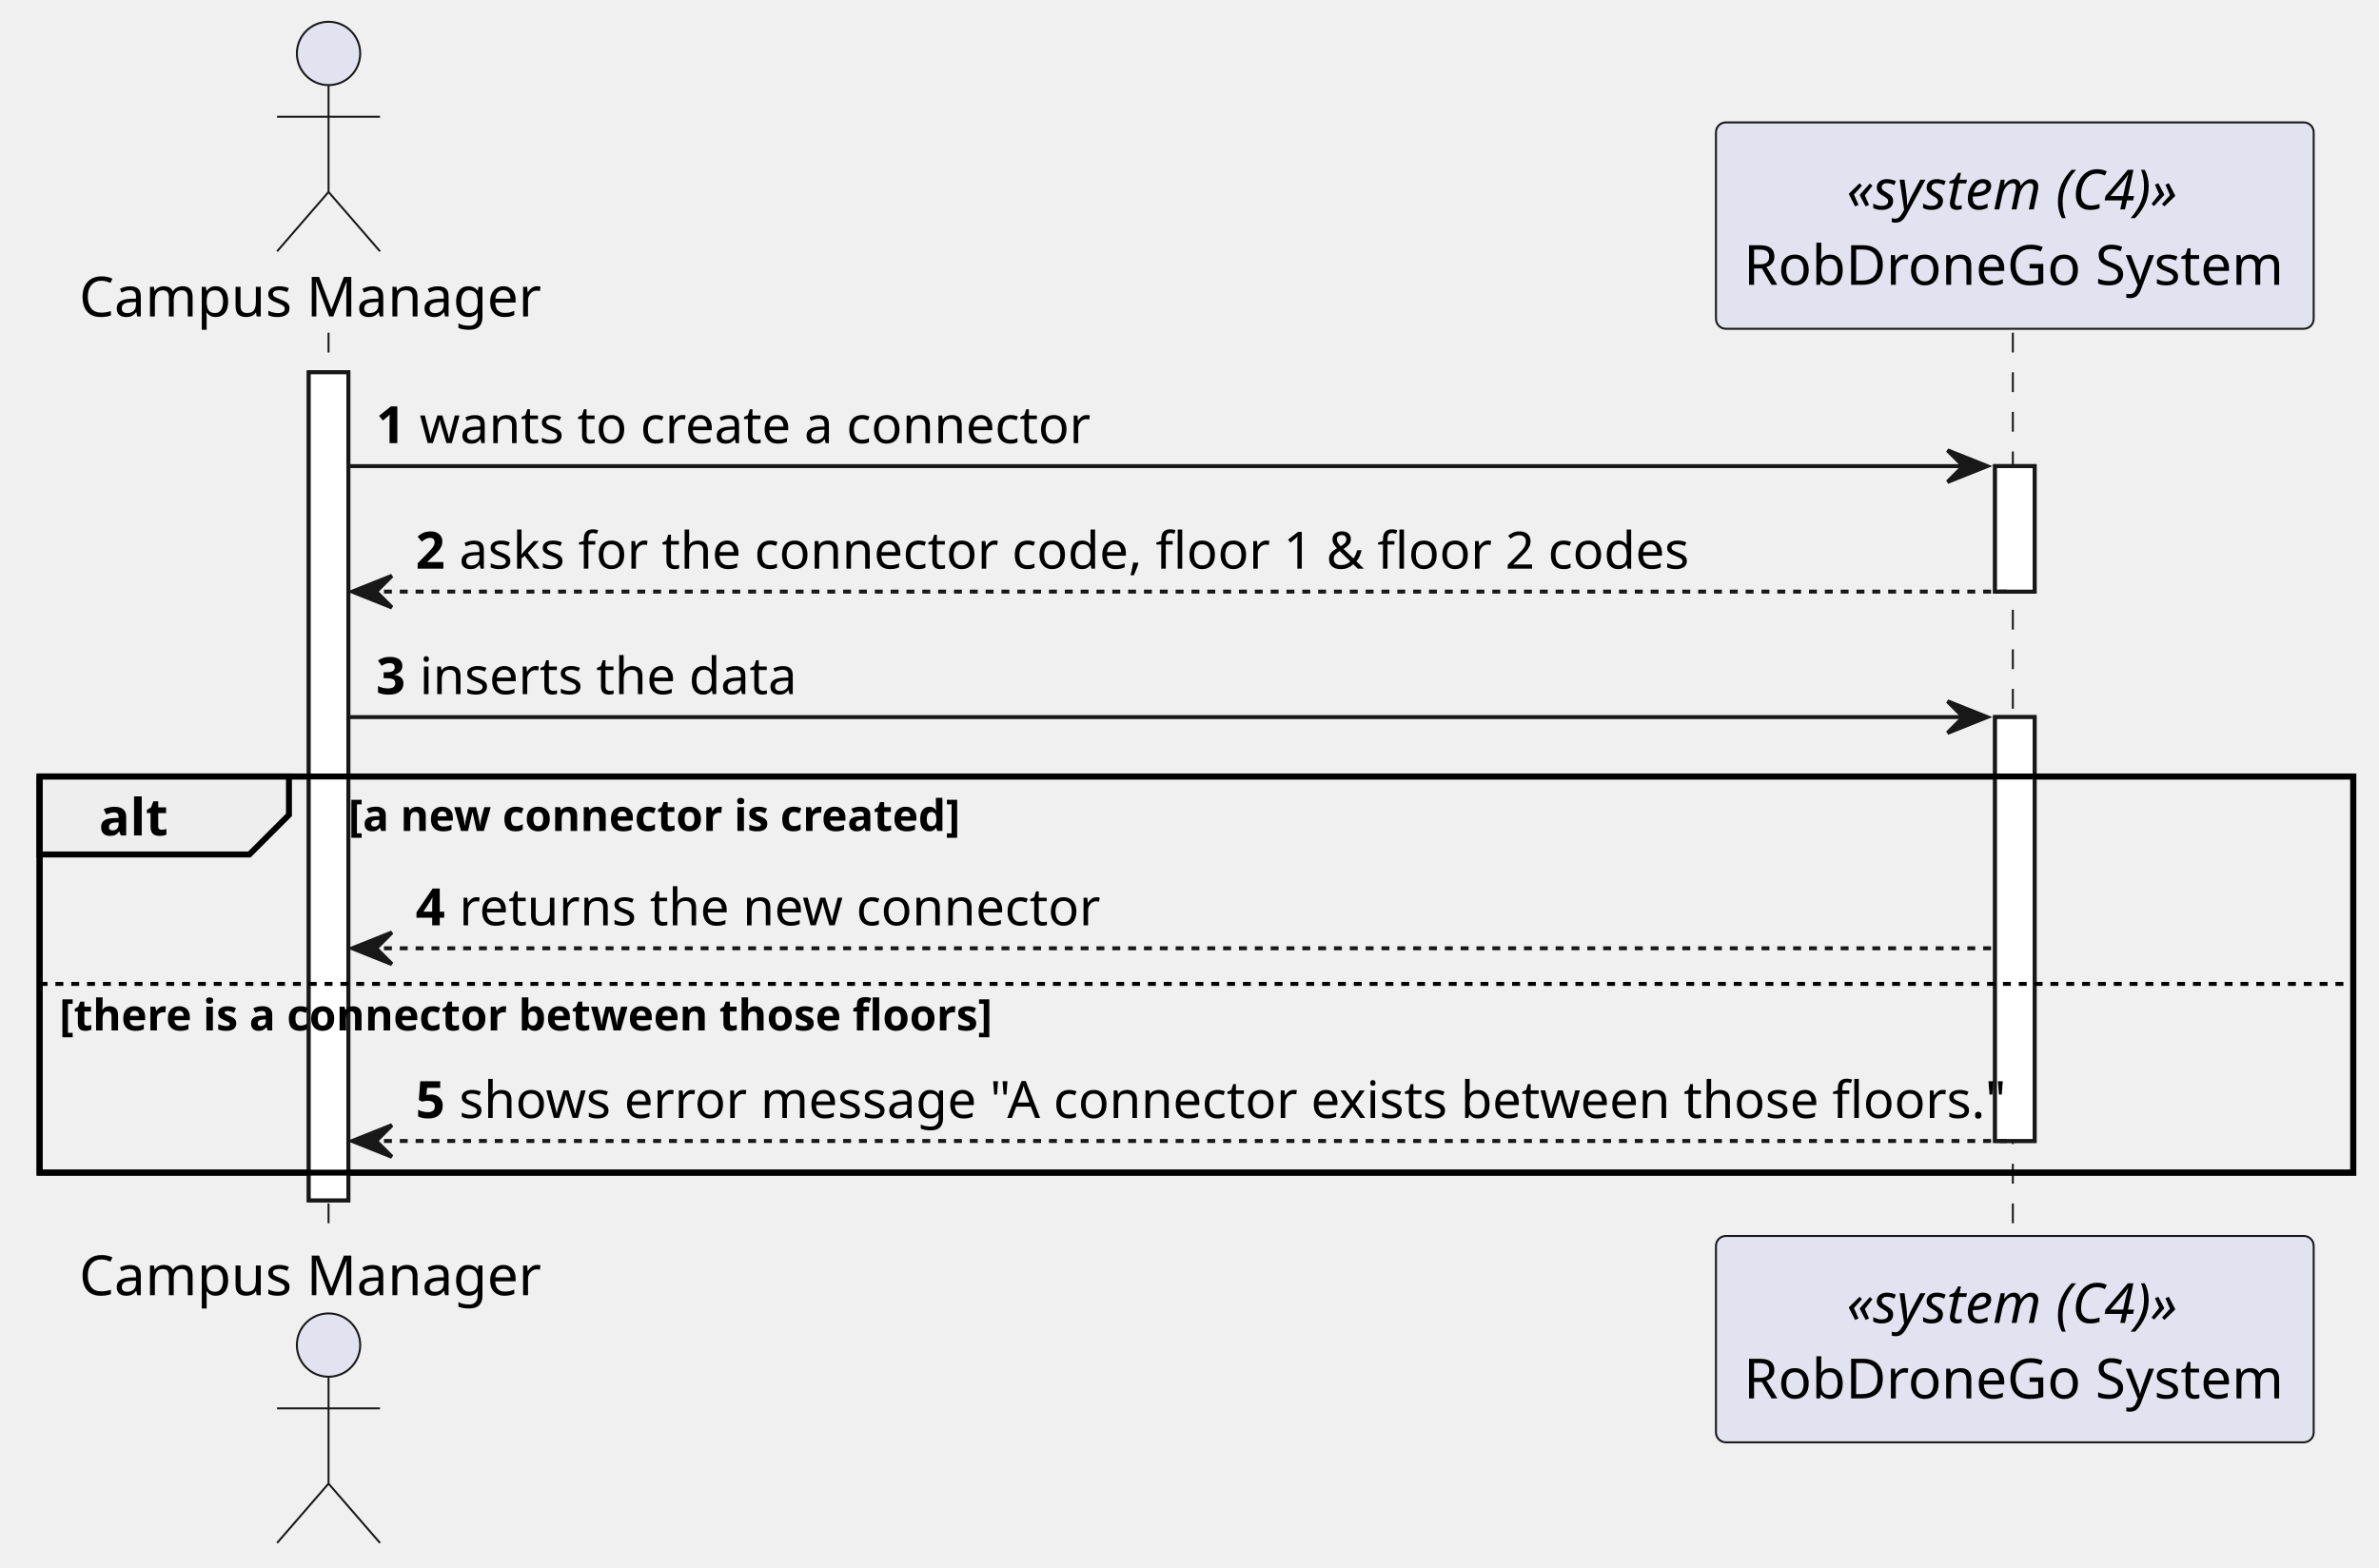
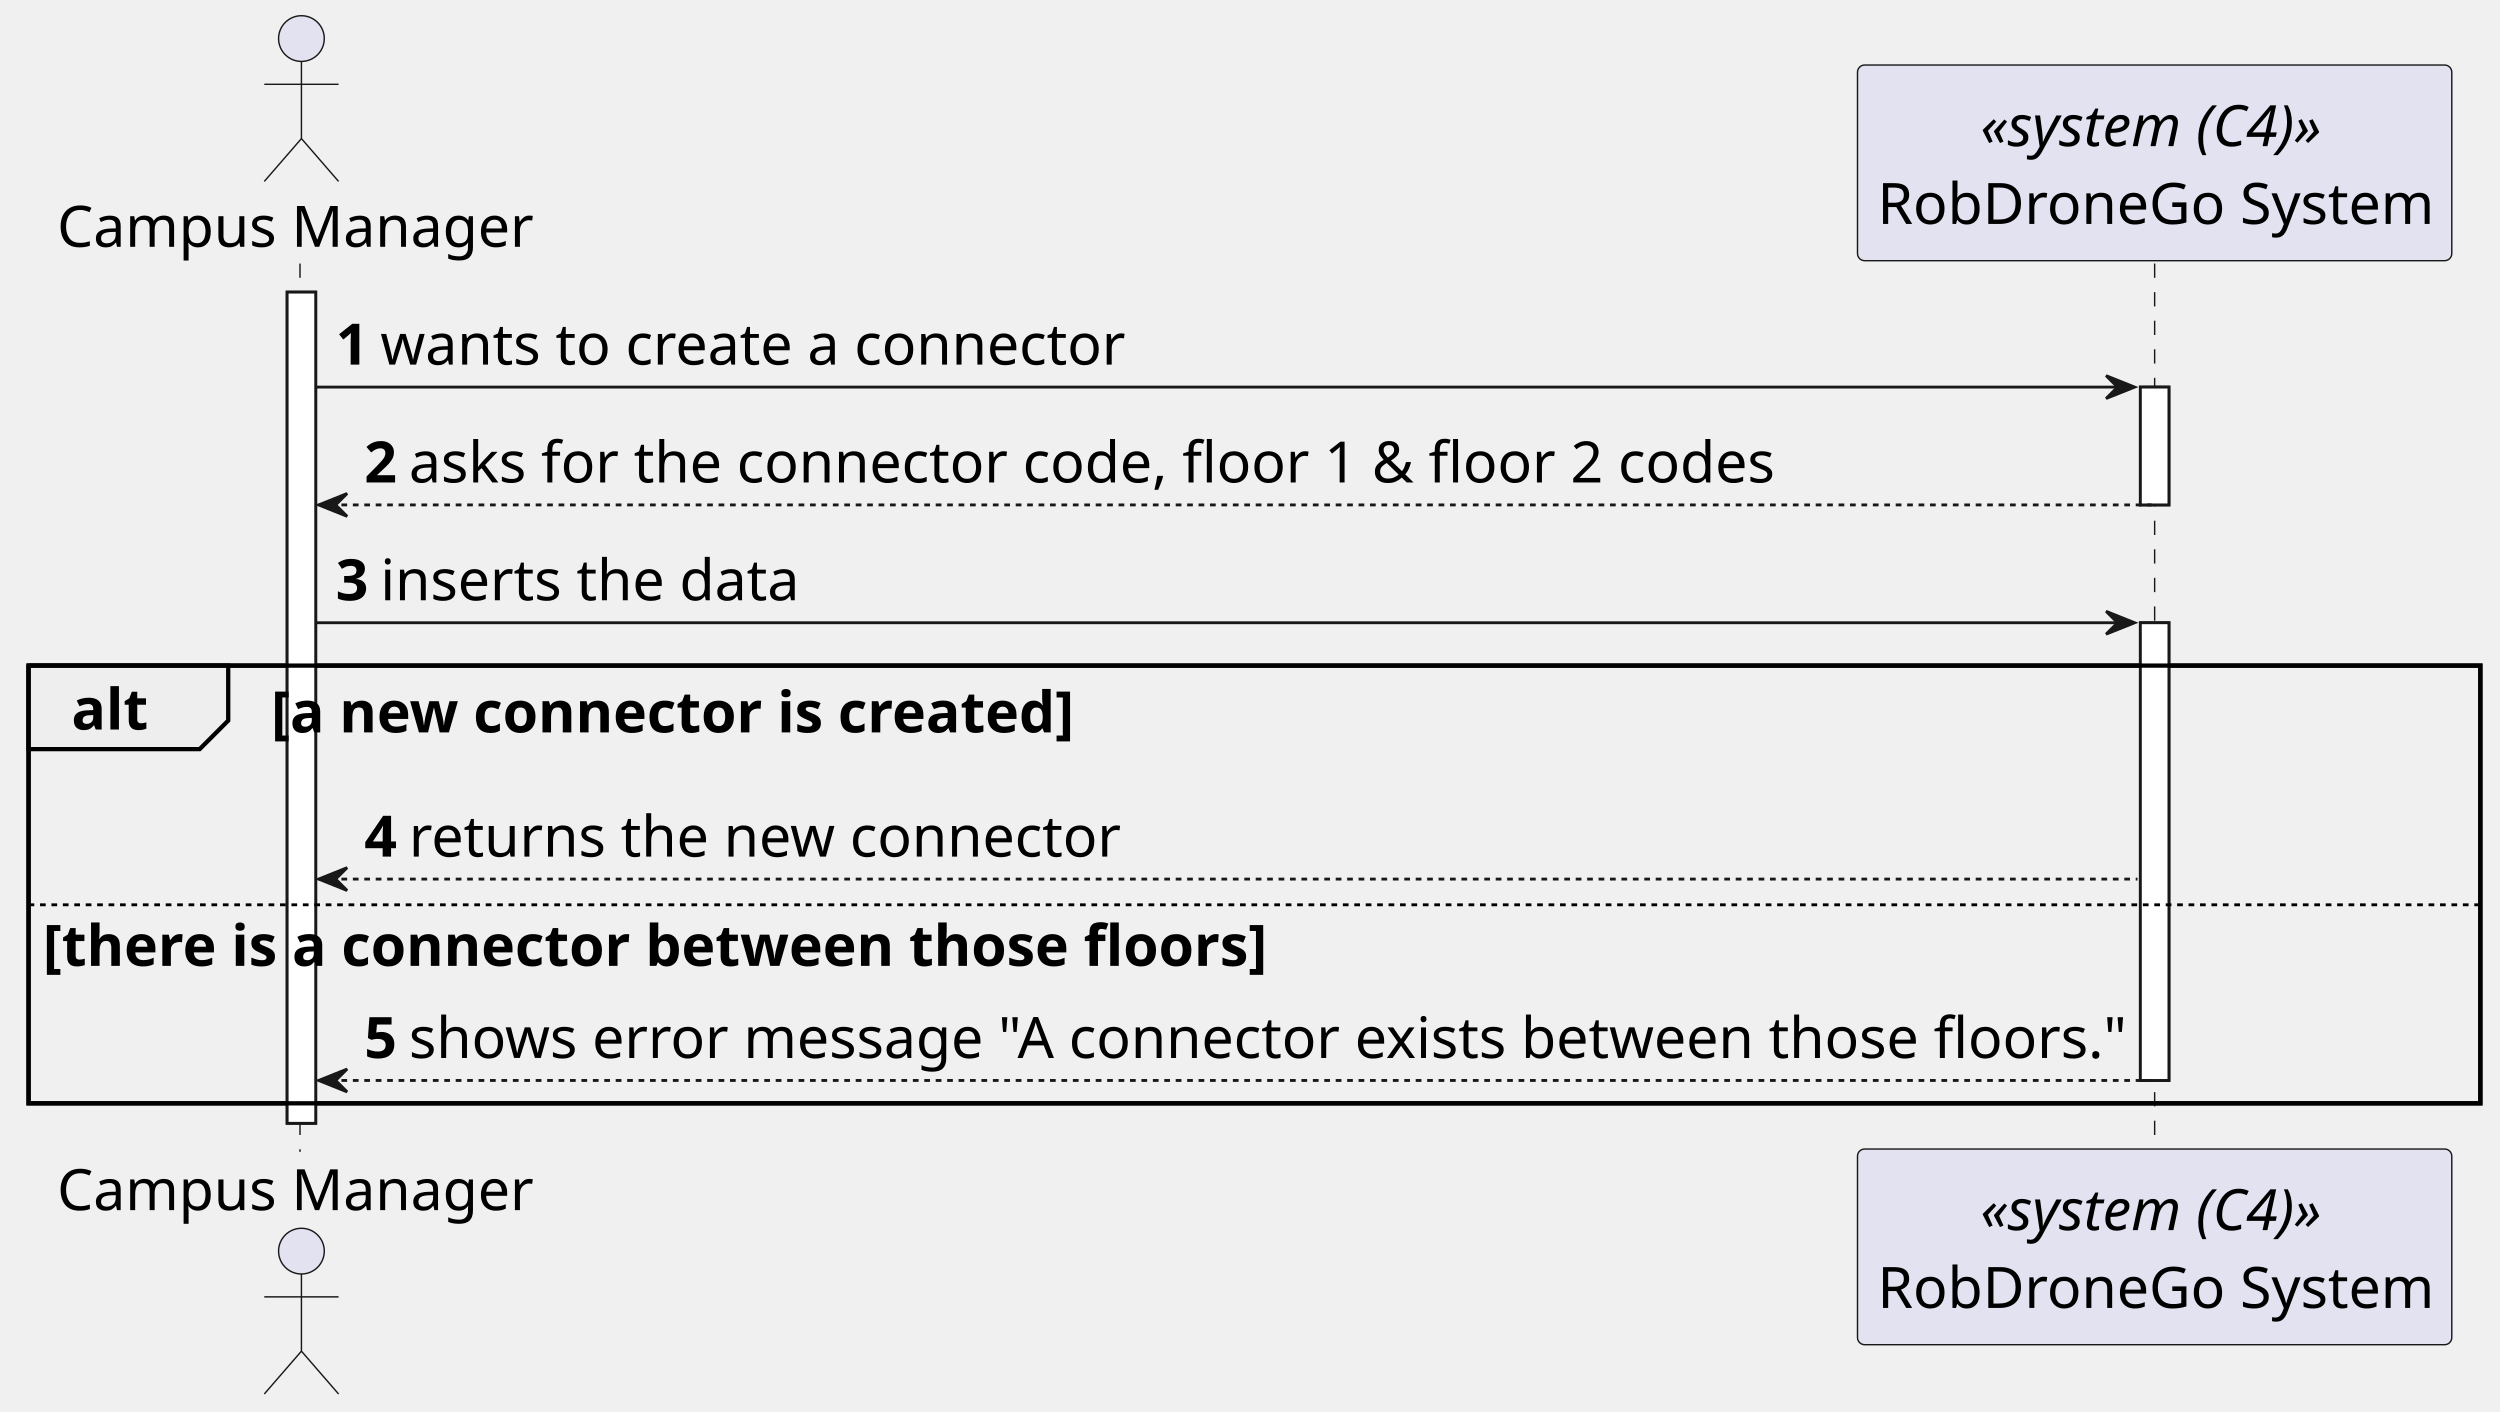
- <svg xmlns="http://www.w3.org/2000/svg" contentStyleType="text/css" height="396px" preserveAspectRatio="none" style="width:601px;height:396px;background:#FFFFFF;" version="1.1" viewBox="0 0 601 396" width="601px" zoomAndPan="magnify">
+ <svg xmlns="http://www.w3.org/2000/svg" contentStyleType="text/css" height="494px" preserveAspectRatio="none" style="width:875px;height:494px;background:#FFFFFF;" version="1.1" viewBox="0 0 875 494" width="875px" zoomAndPan="magnify">
  <defs />
  <g>
-     <rect fill="#FFFFFF" height="209.218" style="stroke:#181818;stroke-width:1.0;" width="10" x="78" y="94.068" />
-     <rect fill="#FFFFFF" height="31.706" style="stroke:#181818;stroke-width:1.0;" width="10" x="504" y="117.774" />
-     <rect fill="#FFFFFF" height="107.1" style="stroke:#181818;stroke-width:1.0;" width="10" x="504" y="181.186" />
-     <rect fill="none" height="100.1" style="stroke:#000000;stroke-width:1.5;" width="584.5" x="10" y="196.186" />
-     <line style="stroke:#181818;stroke-width:0.5;stroke-dasharray:5.0,5.0;" x1="83" x2="83" y1="84.068" y2="313.286" />
-     <line style="stroke:#181818;stroke-width:0.5;stroke-dasharray:5.0,5.0;" x1="508.5" x2="508.5" y1="84.068" y2="313.286" />
-     <text fill="#000000" font-family="sans-serif" font-size="14" lengthAdjust="spacing" textLength="120" x="20" y="79.966">Campus Manager</text>
-     <ellipse cx="83" cy="13.5" fill="#E2E2F0" rx="8" ry="8" style="stroke:#181818;stroke-width:0.5;" />
-     <path d="M83,21.5 L83,48.5 M70,29.5 L96,29.5 M83,48.5 L70,63.5 M83,48.5 L96,63.5 " fill="none" style="stroke:#181818;stroke-width:0.5;" />
-     <text fill="#000000" font-family="sans-serif" font-size="14" lengthAdjust="spacing" textLength="120" x="20" y="327.252">Campus Manager</text>
-     <ellipse cx="83" cy="339.854" fill="#E2E2F0" rx="8" ry="8" style="stroke:#181818;stroke-width:0.5;" />
-     <path d="M83,347.854 L83,374.854 M70,355.854 L96,355.854 M83,374.854 L70,389.854 M83,374.854 L96,389.854 " fill="none" style="stroke:#181818;stroke-width:0.5;" />
-     <rect fill="#E2E2F0" height="52.136" rx="2.5" ry="2.5" style="stroke:#181818;stroke-width:0.5;" width="151" x="433.5" y="30.932" />
-     <text fill="#000000" font-family="sans-serif" font-size="14" font-style="italic" lengthAdjust="spacing" textLength="85" x="466.5" y="52.898">«system (C4)»</text>
-     <text fill="#000000" font-family="sans-serif" font-size="14" lengthAdjust="spacing" textLength="137" x="440.5" y="71.966">RobDroneGo System</text>
-     <rect fill="#E2E2F0" height="52.136" rx="2.5" ry="2.5" style="stroke:#181818;stroke-width:0.5;" width="151" x="433.5" y="312.286" />
-     <text fill="#000000" font-family="sans-serif" font-size="14" font-style="italic" lengthAdjust="spacing" textLength="85" x="466.5" y="334.252">«system (C4)»</text>
-     <text fill="#000000" font-family="sans-serif" font-size="14" lengthAdjust="spacing" textLength="137" x="440.5" y="353.32">RobDroneGo System</text>
-     <rect fill="#FFFFFF" height="209.218" style="stroke:#181818;stroke-width:1.0;" width="10" x="78" y="94.068" />
-     <rect fill="#FFFFFF" height="31.706" style="stroke:#181818;stroke-width:1.0;" width="10" x="504" y="117.774" />
-     <rect fill="#FFFFFF" height="107.1" style="stroke:#181818;stroke-width:1.0;" width="10" x="504" y="181.186" />
-     <polygon fill="#181818" points="492,113.774,502,117.774,492,121.774,496,117.774" style="stroke:#181818;stroke-width:1.0;" />
-     <line style="stroke:#181818;stroke-width:1.0;" x1="88" x2="498" y1="117.774" y2="117.774" />
-     <text fill="#000000" font-family="sans-serif" font-size="13" font-weight="bold" lengthAdjust="spacing" textLength="7" x="95" y="111.965">1</text>
-     <text fill="#000000" font-family="sans-serif" font-size="13" lengthAdjust="spacing" textLength="166" x="106" y="111.965">wants to create a connector</text>
-     <polygon fill="#181818" points="99,145.48,89,149.48,99,153.48,95,149.48" style="stroke:#181818;stroke-width:1.0;" />
-     <line style="stroke:#181818;stroke-width:1.0;stroke-dasharray:2.0,2.0;" x1="93" x2="508" y1="149.48" y2="149.48" />
-     <text fill="#000000" font-family="sans-serif" font-size="13" font-weight="bold" lengthAdjust="spacing" textLength="7" x="105" y="143.671">2</text>
-     <text fill="#000000" font-family="sans-serif" font-size="13" lengthAdjust="spacing" textLength="301" x="116" y="143.671">asks for the connector code, floor 1 &amp; floor 2 codes</text>
-     <polygon fill="#181818" points="492,177.186,502,181.186,492,185.186,496,181.186" style="stroke:#181818;stroke-width:1.0;" />
-     <line style="stroke:#181818;stroke-width:1.0;" x1="88" x2="498" y1="181.186" y2="181.186" />
-     <text fill="#000000" font-family="sans-serif" font-size="13" font-weight="bold" lengthAdjust="spacing" textLength="7" x="95" y="175.377">3</text>
-     <text fill="#000000" font-family="sans-serif" font-size="13" lengthAdjust="spacing" textLength="93" x="106" y="175.377">inserts the data</text>
-     <path d="M10,196.186 L73,196.186 L73,205.892 L63,215.892 L10,215.892 L10,196.186 " fill="#EEEEEE" style="stroke:#000000;stroke-width:1.5;" />
-     <rect fill="none" height="100.1" style="stroke:#000000;stroke-width:1.5;" width="584.5" x="10" y="196.186" />
-     <text fill="#000000" font-family="sans-serif" font-size="13" font-weight="bold" lengthAdjust="spacing" textLength="18" x="25" y="211.083">alt</text>
-     <text fill="#000000" font-family="sans-serif" font-size="11" font-weight="bold" lengthAdjust="spacing" textLength="159" x="88" y="209.945">[a new connector is created]</text>
-     <polygon fill="#181818" points="99,235.598,89,239.598,99,243.598,95,239.598" style="stroke:#181818;stroke-width:1.0;" />
-     <line style="stroke:#181818;stroke-width:1.0;stroke-dasharray:2.0,2.0;" x1="93" x2="503" y1="239.598" y2="239.598" />
-     <text fill="#000000" font-family="sans-serif" font-size="13" font-weight="bold" lengthAdjust="spacing" textLength="7" x="105" y="233.789">4</text>
-     <text fill="#000000" font-family="sans-serif" font-size="13" lengthAdjust="spacing" textLength="159" x="116" y="233.789">returns the new connector</text>
-     <line style="stroke:#000000;stroke-width:1.0;stroke-dasharray:2.0,2.0;" x1="10" x2="594.5" y1="248.598" y2="248.598" />
-     <text fill="#000000" font-family="sans-serif" font-size="11" font-weight="bold" lengthAdjust="spacing" textLength="240" x="15" y="260.357">[there is a connector between those floors]</text>
-     <polygon fill="#181818" points="99,284.286,89,288.286,99,292.286,95,288.286" style="stroke:#181818;stroke-width:1.0;" />
-     <line style="stroke:#181818;stroke-width:1.0;stroke-dasharray:2.0,2.0;" x1="93" x2="508" y1="288.286" y2="288.286" />
-     <text fill="#000000" font-family="sans-serif" font-size="13" font-weight="bold" lengthAdjust="spacing" textLength="7" x="105" y="282.477">5</text>
-     <text fill="#000000" font-family="sans-serif" font-size="13" lengthAdjust="spacing" textLength="381" x="116" y="282.477">shows error message "A connector exists between those floors."</text>
+     <rect fill="#FFFFFF" height="290.92" style="stroke:#181818;stroke-width:1.0;" width="10" x="100.5" y="102.24" />
+     <rect fill="#FFFFFF" height="41.24" style="stroke:#181818;stroke-width:1.0;" width="10" x="749.125" y="135.48" />
+     <rect fill="#FFFFFF" height="160.2" style="stroke:#181818;stroke-width:1.0;" width="10" x="749.125" y="217.96" />
+     <rect fill="none" height="153.2" style="stroke:#000000;stroke-width:1.5;" width="858.125" x="10" y="232.96" />
+     <line style="stroke:#181818;stroke-width:0.5;stroke-dasharray:5.0,5.0;" x1="105" x2="105" y1="92.24" y2="403.16" />
+     <line style="stroke:#181818;stroke-width:0.5;stroke-dasharray:5.0,5.0;" x1="754.125" x2="754.125" y1="92.24" y2="403.16" />
+     <text fill="#000000" font-family="sans-serif" font-size="20" lengthAdjust="spacing" textLength="165" x="20" y="86.38">Campus Manager</text>
+     <ellipse cx="105.5" cy="13.5" fill="#E2E2F0" rx="8" ry="8" style="stroke:#181818;stroke-width:0.5;" />
+     <path d="M105.5,21.5 L105.5,48.5 M92.5,29.5 L118.5,29.5 M105.5,48.5 L92.5,63.5 M105.5,48.5 L118.5,63.5 " fill="none" style="stroke:#181818;stroke-width:0.5;" />
+     <text fill="#000000" font-family="sans-serif" font-size="20" lengthAdjust="spacing" textLength="165" x="20" y="423.54">Campus Manager</text>
+     <ellipse cx="105.5" cy="437.9" fill="#E2E2F0" rx="8" ry="8" style="stroke:#181818;stroke-width:0.5;" />
+     <path d="M105.5,445.9 L105.5,472.9 M92.5,453.9 L118.5,453.9 M105.5,472.9 L92.5,487.9 M105.5,472.9 L118.5,487.9 " fill="none" style="stroke:#181818;stroke-width:0.5;" />
+     <rect fill="#E2E2F0" height="68.48" rx="2.5" ry="2.5" style="stroke:#181818;stroke-width:0.5;" width="208" x="650.125" y="22.76" />
+     <text fill="#000000" font-family="sans-serif" font-size="20" font-style="italic" lengthAdjust="spacing" textLength="122" x="693.125" y="51.14">«system (C4)»</text>
+     <text fill="#000000" font-family="sans-serif" font-size="20" lengthAdjust="spacing" textLength="194" x="657.125" y="78.38">RobDroneGo System</text>
+     <rect fill="#E2E2F0" height="68.48" rx="2.5" ry="2.5" style="stroke:#181818;stroke-width:0.5;" width="208" x="650.125" y="402.16" />
+     <text fill="#000000" font-family="sans-serif" font-size="20" font-style="italic" lengthAdjust="spacing" textLength="122" x="693.125" y="430.54">«system (C4)»</text>
+     <text fill="#000000" font-family="sans-serif" font-size="20" lengthAdjust="spacing" textLength="194" x="657.125" y="457.78">RobDroneGo System</text>
+     <rect fill="#FFFFFF" height="290.92" style="stroke:#181818;stroke-width:1.0;" width="10" x="100.5" y="102.24" />
+     <rect fill="#FFFFFF" height="41.24" style="stroke:#181818;stroke-width:1.0;" width="10" x="749.125" y="135.48" />
+     <rect fill="#FFFFFF" height="160.2" style="stroke:#181818;stroke-width:1.0;" width="10" x="749.125" y="217.96" />
+     <polygon fill="#181818" points="737.125,131.48,747.125,135.48,737.125,139.48,741.125,135.48" style="stroke:#181818;stroke-width:1.0;" />
+     <line style="stroke:#181818;stroke-width:1.0;" x1="110.5" x2="743.125" y1="135.48" y2="135.48" />
+     <text fill="#000000" font-family="sans-serif" font-size="20" font-weight="bold" lengthAdjust="spacing" textLength="11.625" x="117.5" y="127.62">1</text>
+     <text fill="#000000" font-family="sans-serif" font-size="20" lengthAdjust="spacing" textLength="258" x="133.125" y="127.62">wants to create a connector</text>
+     <polygon fill="#181818" points="121.5,172.72,111.5,176.72,121.5,180.72,117.5,176.72" style="stroke:#181818;stroke-width:1.0;" />
+     <line style="stroke:#181818;stroke-width:1.0;stroke-dasharray:2.0,2.0;" x1="115.5" x2="753.125" y1="176.72" y2="176.72" />
+     <text fill="#000000" font-family="sans-serif" font-size="20" font-weight="bold" lengthAdjust="spacing" textLength="11.625" x="127.5" y="168.86">2</text>
+     <text fill="#000000" font-family="sans-serif" font-size="20" lengthAdjust="spacing" textLength="473" x="143.125" y="168.86">asks for the connector code, floor 1 &amp; floor 2 codes</text>
+     <polygon fill="#181818" points="737.125,213.96,747.125,217.96,737.125,221.96,741.125,217.96" style="stroke:#181818;stroke-width:1.0;" />
+     <line style="stroke:#181818;stroke-width:1.0;" x1="110.5" x2="743.125" y1="217.96" y2="217.96" />
+     <text fill="#000000" font-family="sans-serif" font-size="20" font-weight="bold" lengthAdjust="spacing" textLength="11.625" x="117.5" y="210.1">3</text>
+     <text fill="#000000" font-family="sans-serif" font-size="20" lengthAdjust="spacing" textLength="144" x="133.125" y="210.1">inserts the data</text>
+     <path d="M10,232.96 L79.875,232.96 L79.875,252.2 L69.875,262.2 L10,262.2 L10,232.96 " fill="#EEEEEE" style="stroke:#000000;stroke-width:1.5;" />
+     <rect fill="none" height="153.2" style="stroke:#000000;stroke-width:1.5;" width="858.125" x="10" y="232.96" />
+     <text fill="#000000" font-family="sans-serif" font-size="20" font-weight="bold" lengthAdjust="spacing" textLength="24.875" x="25" y="255.34">alt</text>
+     <text fill="#000000" font-family="sans-serif" font-size="20" font-weight="bold" lengthAdjust="spacing" textLength="278" x="94.875" y="256.34">[a new connector is created]</text>
+     <polygon fill="#181818" points="121.5,303.68,111.5,307.68,121.5,311.68,117.5,307.68" style="stroke:#181818;stroke-width:1.0;" />
+     <line style="stroke:#181818;stroke-width:1.0;stroke-dasharray:2.0,2.0;" x1="115.5" x2="748.125" y1="307.68" y2="307.68" />
+     <text fill="#000000" font-family="sans-serif" font-size="20" font-weight="bold" lengthAdjust="spacing" textLength="11.625" x="127.5" y="299.82">4</text>
+     <text fill="#000000" font-family="sans-serif" font-size="20" lengthAdjust="spacing" textLength="246" x="143.125" y="299.82">returns the new connector</text>
+     <line style="stroke:#000000;stroke-width:1.0;stroke-dasharray:2.0,2.0;" x1="10" x2="868.125" y1="316.68" y2="316.68" />
+     <text fill="#000000" font-family="sans-serif" font-size="20" font-weight="bold" lengthAdjust="spacing" textLength="422.125" x="15" y="338.06">[there is a connector between those floors]</text>
+     <polygon fill="#181818" points="121.5,374.16,111.5,378.16,121.5,382.16,117.5,378.16" style="stroke:#181818;stroke-width:1.0;" />
+     <line style="stroke:#181818;stroke-width:1.0;stroke-dasharray:2.0,2.0;" x1="115.5" x2="753.125" y1="378.16" y2="378.16" />
+     <text fill="#000000" font-family="sans-serif" font-size="20" font-weight="bold" lengthAdjust="spacing" textLength="11.625" x="127.5" y="370.3">5</text>
+     <text fill="#000000" font-family="sans-serif" font-size="20" lengthAdjust="spacing" textLength="599" x="143.125" y="370.3">shows error message "A connector exists between those floors."</text>
  </g>
</svg>
